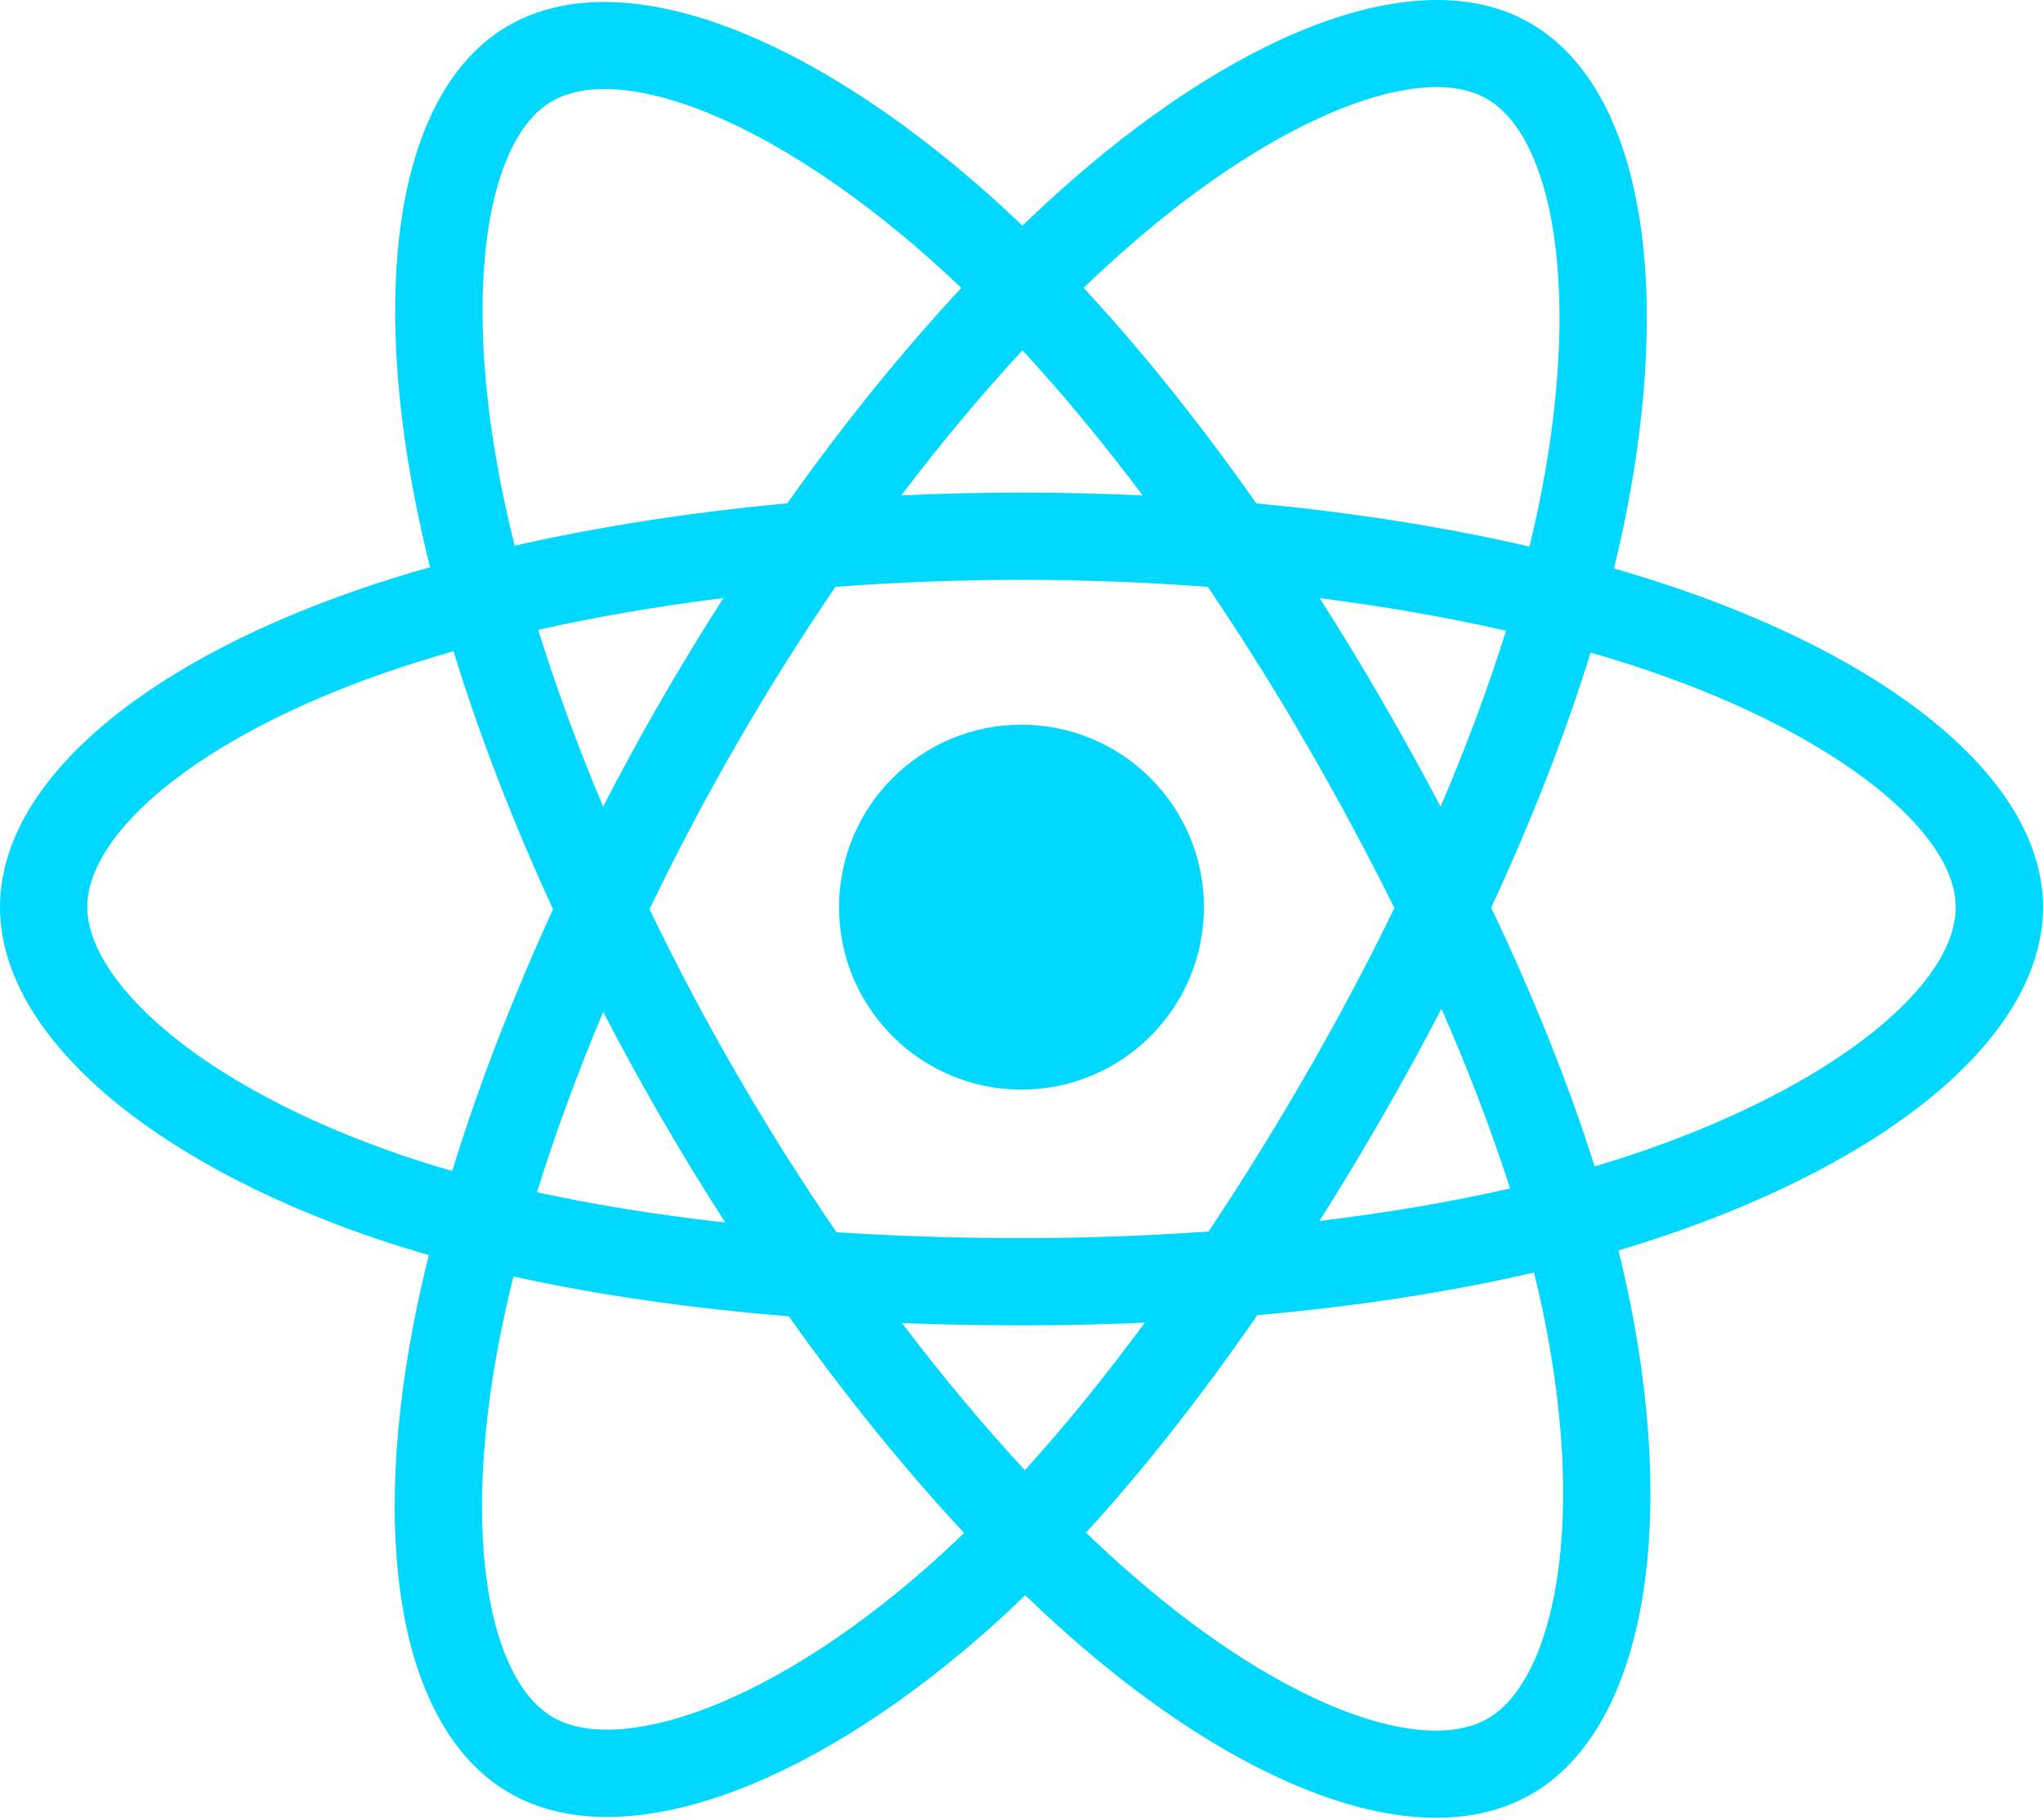
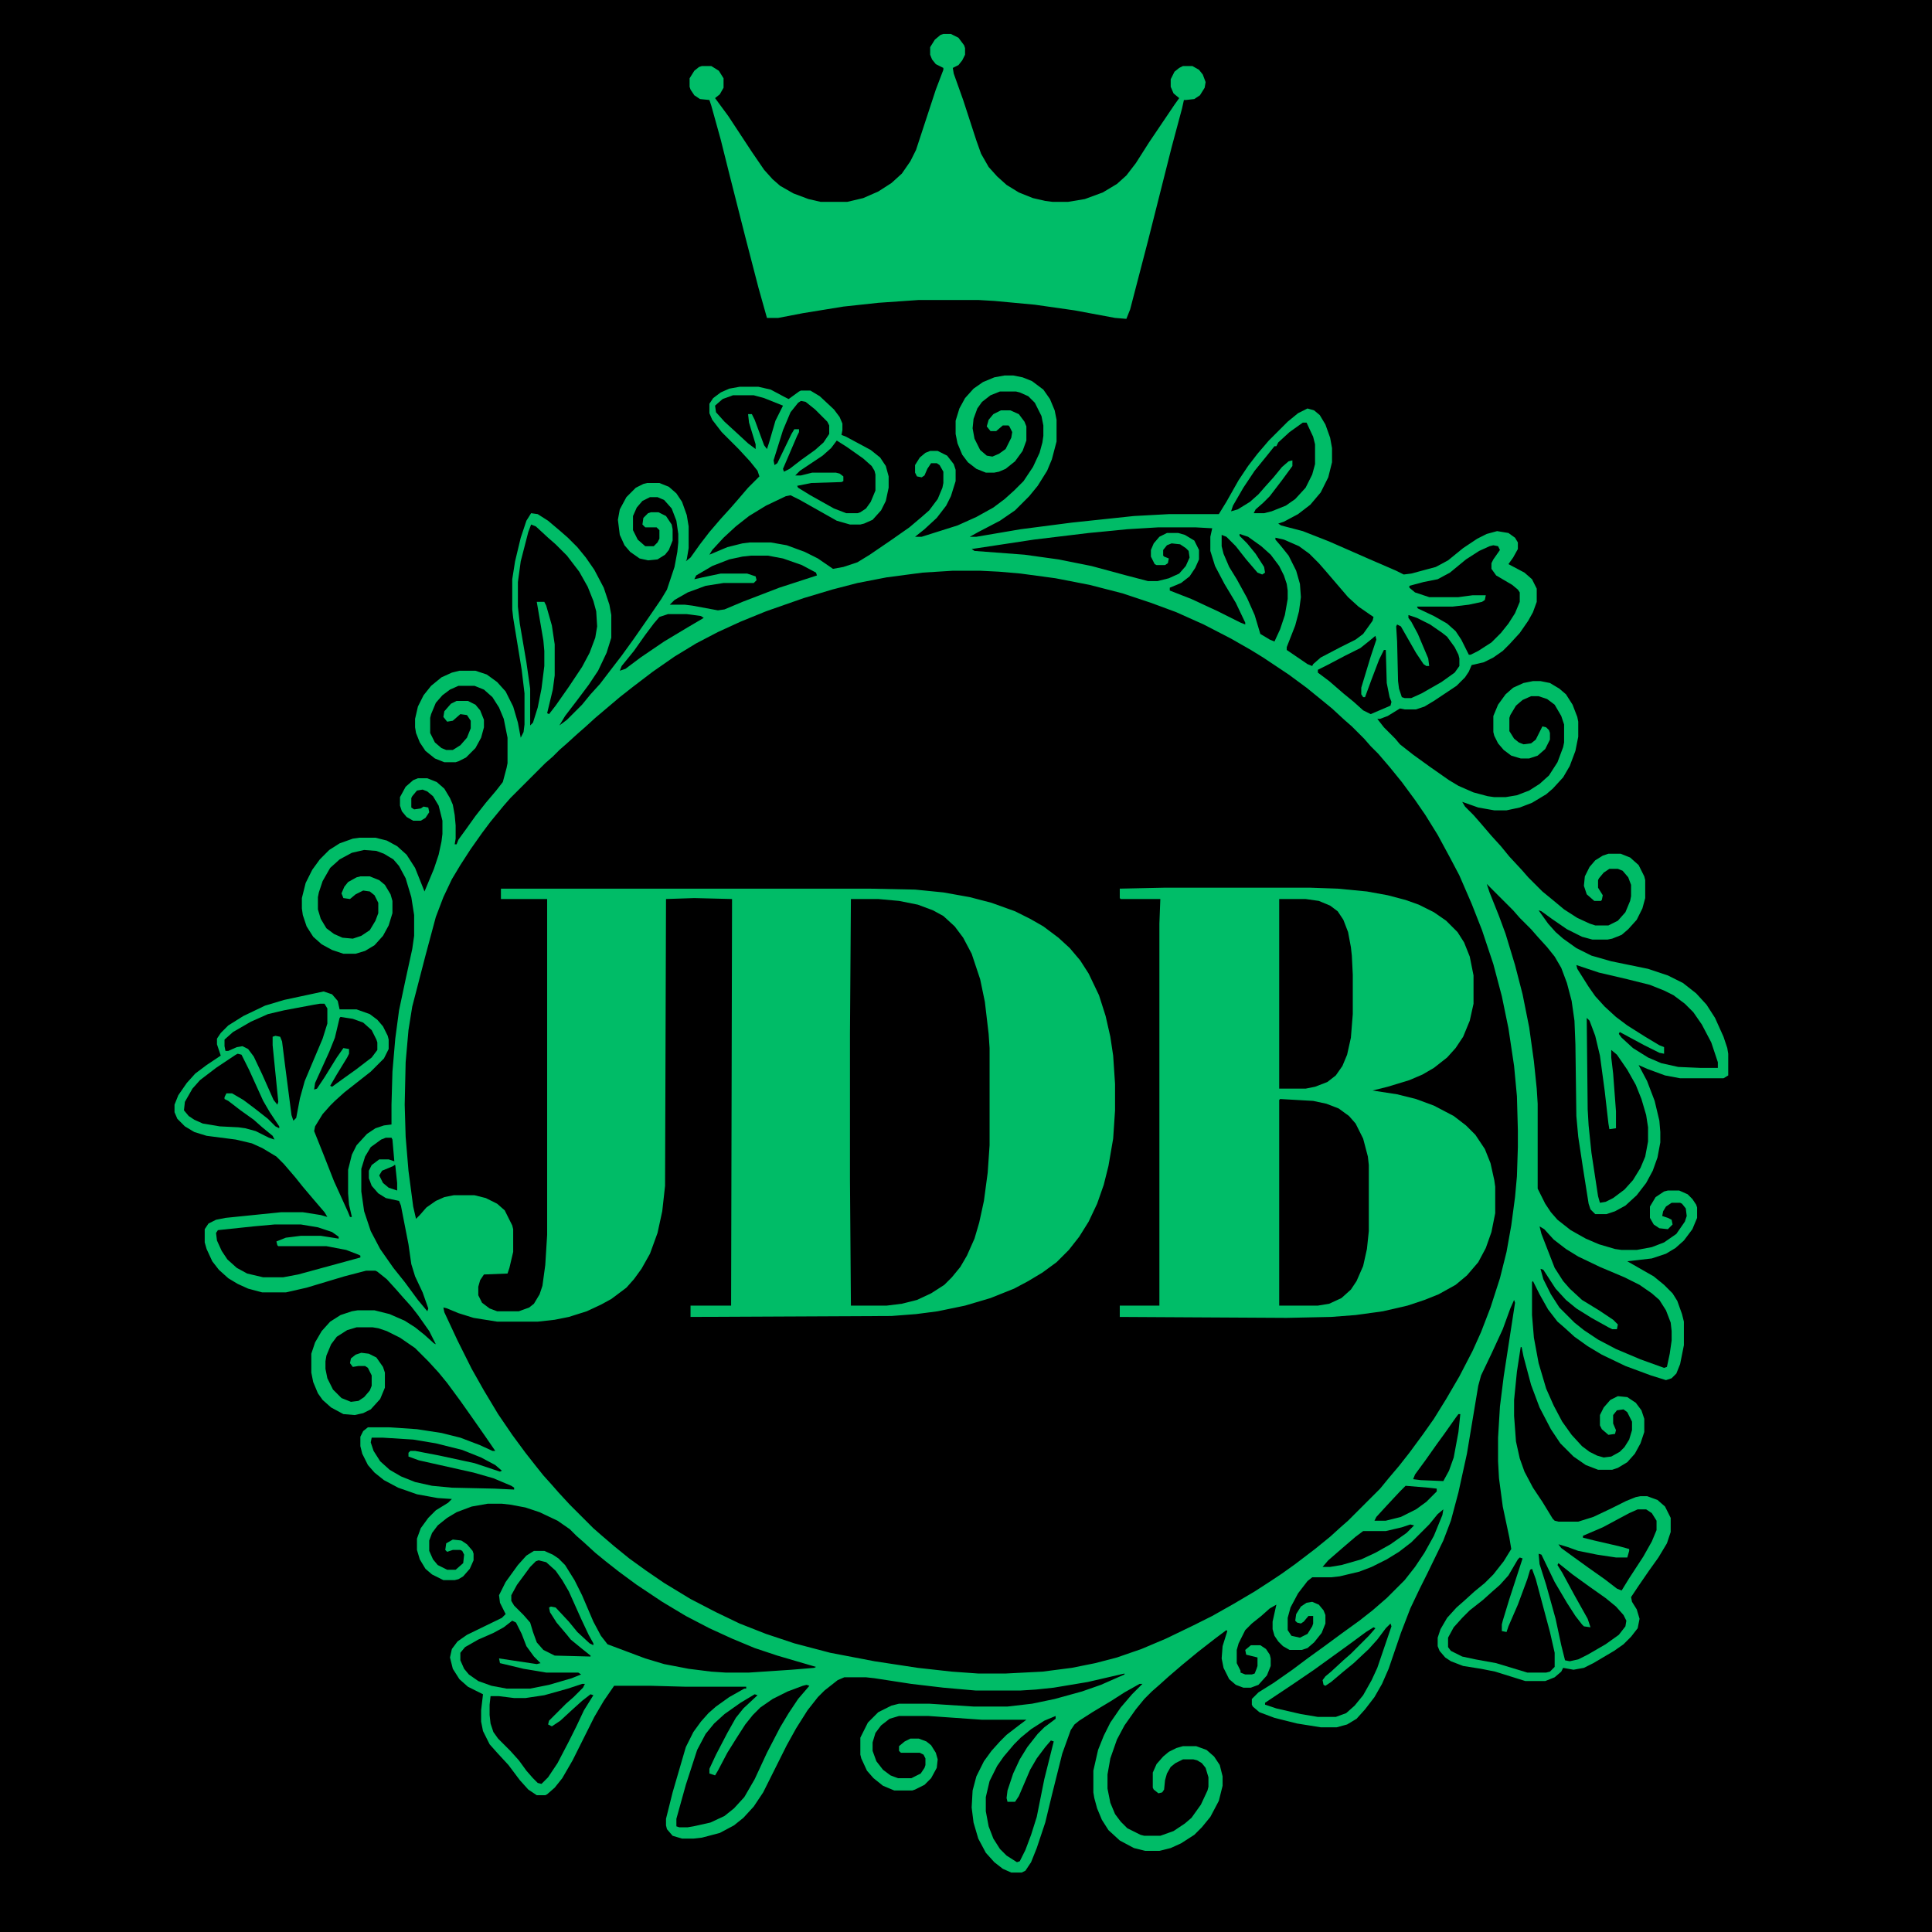
- <svg xmlns="http://www.w3.org/2000/svg" aria-hidden="true" role="img" class="iconify iconify--logos" width="35.93" height="32" preserveAspectRatio="xMidYMid meet" viewBox="0 0 256 228">
-   <path fill="#00D8FF" d="M210.483 73.824a171.49 171.49 0 0 0-8.24-2.597c.465-1.9.893-3.777 1.273-5.621c6.238-30.281 2.16-54.676-11.769-62.708c-13.355-7.7-35.196.329-57.254 19.526a171.23 171.23 0 0 0-6.375 5.848a155.866 155.866 0 0 0-4.241-3.917C100.759 3.829 77.587-4.822 63.673 3.233C50.33 10.957 46.379 33.89 51.995 62.588a170.974 170.974 0 0 0 1.892 8.48c-3.28.932-6.445 1.924-9.474 2.98C17.309 83.498 0 98.307 0 113.668c0 15.865 18.582 31.778 46.812 41.427a145.52 145.52 0 0 0 6.921 2.165a167.467 167.467 0 0 0-2.01 9.138c-5.354 28.2-1.173 50.591 12.134 58.266c13.744 7.926 36.812-.22 59.273-19.855a145.567 145.567 0 0 0 5.342-4.923a168.064 168.064 0 0 0 6.92 6.314c21.758 18.722 43.246 26.282 56.54 18.586c13.731-7.949 18.194-32.003 12.4-61.268a145.016 145.016 0 0 0-1.535-6.842c1.62-.48 3.21-.974 4.76-1.488c29.348-9.723 48.443-25.443 48.443-41.52c0-15.417-17.868-30.326-45.517-39.844Zm-6.365 70.984c-1.4.463-2.836.91-4.3 1.345c-3.24-10.257-7.612-21.163-12.963-32.432c5.106-11 9.31-21.767 12.459-31.957c2.619.758 5.16 1.557 7.61 2.4c23.69 8.156 38.14 20.213 38.14 29.504c0 9.896-15.606 22.743-40.946 31.14Zm-10.514 20.834c2.562 12.94 2.927 24.64 1.23 33.787c-1.524 8.219-4.59 13.698-8.382 15.893c-8.067 4.67-25.32-1.4-43.927-17.412a156.726 156.726 0 0 1-6.437-5.87c7.214-7.889 14.423-17.06 21.459-27.246c12.376-1.098 24.068-2.894 34.671-5.345a134.17 134.17 0 0 1 1.386 6.193ZM87.276 214.515c-7.882 2.783-14.16 2.863-17.955.675c-8.075-4.657-11.432-22.636-6.853-46.752a156.923 156.923 0 0 1 1.869-8.499c10.486 2.32 22.093 3.988 34.498 4.994c7.084 9.967 14.501 19.128 21.976 27.15a134.668 134.668 0 0 1-4.877 4.492c-9.933 8.682-19.886 14.842-28.658 17.94ZM50.35 144.747c-12.483-4.267-22.792-9.812-29.858-15.863c-6.35-5.437-9.555-10.836-9.555-15.216c0-9.322 13.897-21.212 37.076-29.293c2.813-.98 5.757-1.905 8.812-2.773c3.204 10.42 7.406 21.315 12.477 32.332c-5.137 11.18-9.399 22.249-12.634 32.792a134.718 134.718 0 0 1-6.318-1.979Zm12.378-84.26c-4.811-24.587-1.616-43.134 6.425-47.789c8.564-4.958 27.502 2.111 47.463 19.835a144.318 144.318 0 0 1 3.841 3.545c-7.438 7.987-14.787 17.08-21.808 26.988c-12.04 1.116-23.565 2.908-34.161 5.309a160.342 160.342 0 0 1-1.76-7.887Zm110.427 27.268a347.8 347.8 0 0 0-7.785-12.803c8.168 1.033 15.994 2.404 23.343 4.08c-2.206 7.072-4.956 14.465-8.193 22.045a381.151 381.151 0 0 0-7.365-13.322Zm-45.032-43.861c5.044 5.465 10.096 11.566 15.065 18.186a322.04 322.04 0 0 0-30.257-.006c4.974-6.559 10.069-12.652 15.192-18.18ZM82.802 87.83a323.167 323.167 0 0 0-7.227 13.238c-3.184-7.553-5.909-14.98-8.134-22.152c7.304-1.634 15.093-2.97 23.209-3.984a321.524 321.524 0 0 0-7.848 12.897Zm8.081 65.352c-8.385-.936-16.291-2.203-23.593-3.793c2.26-7.3 5.045-14.885 8.298-22.6a321.187 321.187 0 0 0 7.257 13.246c2.594 4.48 5.28 8.868 8.038 13.147Zm37.542 31.03c-5.184-5.592-10.354-11.779-15.403-18.433c4.902.192 9.899.29 14.978.29c5.218 0 10.376-.117 15.453-.343c-4.985 6.774-10.018 12.97-15.028 18.486Zm52.198-57.817c3.422 7.8 6.306 15.345 8.596 22.52c-7.422 1.694-15.436 3.058-23.88 4.071a382.417 382.417 0 0 0 7.859-13.026a347.403 347.403 0 0 0 7.425-13.565Zm-16.898 8.101a358.557 358.557 0 0 1-12.281 19.815a329.4 329.4 0 0 1-23.444.823c-7.967 0-15.716-.248-23.178-.732a310.202 310.202 0 0 1-12.513-19.846h.001a307.41 307.41 0 0 1-10.923-20.627a310.278 310.278 0 0 1 10.89-20.637l-.001.001a307.318 307.318 0 0 1 12.413-19.761c7.613-.576 15.42-.876 23.31-.876H128c7.926 0 15.743.303 23.354.883a329.357 329.357 0 0 1 12.335 19.695a358.489 358.489 0 0 1 11.036 20.54a329.472 329.472 0 0 1-11 20.722Zm22.56-122.124c8.572 4.944 11.906 24.881 6.52 51.026c-.344 1.668-.73 3.367-1.15 5.09c-10.622-2.452-22.155-4.275-34.23-5.408c-7.034-10.017-14.323-19.124-21.64-27.008a160.789 160.789 0 0 1 5.888-5.4c18.9-16.447 36.564-22.941 44.612-18.3ZM128 90.808c12.625 0 22.86 10.235 22.86 22.86s-10.235 22.86-22.86 22.86s-22.86-10.235-22.86-22.86s10.235-22.86 22.86-22.86Z" />
+ <svg xmlns="http://www.w3.org/2000/svg" version="1.1" viewBox="0 0 2048 2048" width="1280" height="1280">
+   <path transform="translate(0)" d="m0 0h2048v2048h-2048z" />
+   <path transform="translate(1065,398)" d="m0 0h9l10 2 10 4 12 9 7 10 5 12 2 10v23l-5 19-5 12-10 16-9 11-15 15-16 11-23 12-9 5h7l47-8 54-7 66-7 37-2h53l8-13 13-23 10-15 10-13 12-14 20-20 11-9 10-5 7 2 6 5 6 10 5 14 2 11v15l-4 16-8 16-11 13-13 10-15 8-6 2 3 2 23 6 28 11 41 18 30 13 8 4 8-1 26-7 13-7 16-13 15-10 10-5 11-3 12 2 7 5 3 5v7l-5 9-5 7 17 9 8 7 5 10v14l-4 11-5 9-9 13-11 12-7 7-10 7-10 5-13 3-3 7-4 6-9 9-24 16-10 6-9 3h-12l-5-1-13 8-8 3h-3l7 9 12 12 5 6 14 11 18 13 20 14 10 6 16 7 15 4 7 1h12l12-2 13-5 11-7 10-9 9-14 6-16 1-5v-19l-3-9-7-12-8-6-9-3h-8l-9 4-7 6-6 10-1 3v14l5 8 5 4 5 2 8-1 5-4 7-14 4 1 3 3 1 3v7l-5 10-8 7-9 3h-9l-10-3-8-6-6-7-4-8-1-4v-17l5-12 8-11 8-7 11-5 10-2h8l10 2 10 6 7 6 7 11 5 13 1 5v16l-3 15-6 16-7 12-11 12-7 6-15 9-13 5-14 3h-13l-17-3-17-6 3 5 9 9 7 8 12 14 10 11 9 11 13 14 7 8 15 15 11 9 12 10 14 9 13 6 6 2h14l10-5 8-9 5-12 1-5v-12l-3-8-6-7-5-2h-9l-6 4-5 6-1 2v8l5 8-1 5-1 1h-7l-8-7-3-9 1-10 5-10 6-7 8-5 6-2h13l10 4 9 8 6 12 1 4v19l-3 11-6 12-9 10-7 6-10 4-5 1h-16l-11-3-16-8-16-11-11-8-3-1 10 14 8 9 8 7 14 10 16 8 21 6 39 8 21 7 16 8 14 11 11 12 9 14 9 20 4 12 1 6v23l-5 3h-46l-16-3-19-7-9-4 9 17 8 21 5 21 1 12v11l-3 16-5 14-7 13-10 13-12 11-11 6-9 3h-12l-5-5-2-6-6-38-5-33-2-22-1-76-1-25-3-21-5-19-6-16-7-12-8-10-10-11-7-8-12-12-7-8-28-28 3 9 10 25 7 19 10 33 8 31 7 35 5 36 3 29 1 16v90l8 16 6 9 7 8 14 11 16 9 14 6 17 5 7 1h16l16-3 13-5 13-9 9-13 2-6-1-8-4-5-2-1h-9l-6 4-3 5-1 5 6 2 4 2 1 5-5 5-9-1-6-4-4-7v-12l6-10 9-6 4-1h12l9 4 5 5 4 6 1 3v11l-5 12-9 12-9 8-10 6-15 5-26 3 28 16 11 9 9 9 5 8 5 14 2 8v25l-4 20-4 10-5 5-6 2-16-5-27-10-25-12-15-9-14-10-11-10-7-6-10-13-9-16-7-14-1 1v35l2 24 5 27 8 27 8 18 9 17 10 14 11 12 8 6 8 4 7 2 8-1 9-5 5-5 5-8 3-10v-9l-5-10-4-3-7 1-4 5v9l3 7-1 4-7 1-7-6-2-4v-11l4-8 7-8 8-4 10 1 9 6 6 8 3 9v14l-4 12-6 11-8 9-10 6-6 2h-15l-13-5-13-9-14-14-10-15-12-23-9-24-8-30-2-10h-1l-4 26-3 30v17l2 27 4 18 5 14 9 17 10 15 11 18 2 2 4 1h21l16-5 19-9 16-8 10-4 5-1h7l11 4 8 7 6 12v15l-4 12-9 15-10 14-11 16-8 12 1 5 5 8 3 10-2 10-7 9-8 8-10 7-22 13-10 5-11 2-11-2-2 4-7 6-10 4h-21l-32-10-15-3-19-3-13-5-6-4-6-7-2-5v-9l3-9 7-12 10-11 8-7 11-10 11-9 9-9 11-14 8-13-2-12-7-33-4-30-1-18v-25l2-33 4-32 12-78-1-3-4 9-8 22-12 26-11 23-3 11-12 72-9 41-8 30-8 21-17 35-8 16-10 21-10 26-13 38-7 16-8 14-10 13-9 10-10 6-11 3h-17l-25-4-24-6-16-6-7-6-1-2v-6l7-7 16-10 20-14 16-12 18-13 19-14 18-13 14-11 15-13 19-19 11-14 10-15 10-18 9-22 1-6-6 5-9 11-19 19-13 10-13 8-16 8-13 5-21 5-9 1h-20l-5 4-10 13-8 15-3 11v13l4 6 9 2 8-4 5-8 1-3v-8h-5l-5 6-3 2-4-1-2-2 1-7 5-8 6-4 6-1 7 3 5 6 2 5v9l-4 10-8 10-7 6-6 2h-13l-7-4-5-5-4-6-2-7v-8l4-18-7 4-9 8-10 8-7 7-7 14-2 7v14l4 8v2l5 2h7l3-1 2-5 1-3v-9l-12-3-1-5 6-5h10l6 4 4 6 1 4v8l-4 10-9 10-8 3h-8l-8-3-7-6-6-12-2-10 1-13 5-16-1-1-12 9-18 14-17 14-14 12-10 9-8 7-8 8-9 11-12 17-8 15-7 20-3 17v15l3 15 5 12 6 8 7 7 14 7 4 1h17l14-5 12-8 7-6 10-14 7-15 1-4v-10l-3-10-4-5-5-3-4-1h-11l-8 4-5 4-4 7-2 7-1 10-2 3-4 1-5-4-1-2v-16l4-9 7-8 6-5 8-4 7-2h14l11 4 8 7 6 9 3 12v10l-4 16-9 17-9 11-8 8-14 9-11 5-12 3h-15l-12-3-15-8-12-11-7-11-5-12-3-11-1-6v-23l5-22 6-15 7-14 11-16 12-14 11-11h-3l-16 9-14 9-20 12-14 9-5 4-4 6-9 25-11 44-7 29-9 27-6 15-6 9-4 2h-11l-9-4-9-7-9-10-8-15-5-17-2-16 1-18 4-15 8-16 8-11 9-10 7-7 13-10 8-6h-47l-57-4h-31l-10 3-9 7-6 8-3 10v9l4 11 7 9 8 6 8 3h14l10-5 4-6 1-3v-7l-2-4-4-2h-20l-2-2v-5l6-5 6-3h9l8 3 5 4 5 8 2 7-1 9-6 11-7 7-10 5-3 1h-19l-12-5-10-8-7-8-6-13-1-4v-18l8-16 11-11 14-7 8-2h32l47 3h36l26-3 24-5 29-8 20-7 25-11v-1l-39 9-36 6-19 2-16 1h-48l-34-3-34-4-39-6-9-1h-23l-7 3-14 11-7 7-11 14-12 19-10 18-25 50-10 15-11 12-10 8-15 8-19 5-9 1h-12l-10-3-6-7-1-4v-7l7-28 14-48 8-16 8-11 8-9 8-7 14-10 16-9h2v-2h-64l-37-1h-39l-11 16-10 17-23 46-11 19-8 10-8 7-2 1h-9l-9-6-9-10-12-16-12-13-8-9-7-14-2-10v-12l2-17-16-8-9-8-7-11-3-12 2-9 6-8 10-7 37-18 4-4-6-12-1-8 7-14 13-18 9-10 8-5h11l9 4 6 4 7 7 10 16 8 16 12 28 8 15 7 9 40 15 20 6 26 5 24 3 15 1h25l45-3 24-2 2-1-41-12-24-8-24-10-24-11-25-13-25-15-27-18-19-14-14-11-11-9-12-11-8-7-7-7-13-9-19-9-15-5-16-3-9-1h-15l-17 3-16 6-10 6-10 8-6 8-3 8v11l4 9 5 6 10 5h9l8-7 1-9-2-4-2-1h-8l-6 2-2-2 1-7 7-4 9 1 6 4 6 7 1 3v7l-4 9-7 8-5 3-4 1h-12l-12-6-7-6-6-10-3-10v-12l4-11 8-11 8-8 13-8 4-4-15-1-22-4-20-7-15-8-10-8-7-8-6-12-2-8v-10l3-6 5-4h22l30 2 26 4 20 5 21 8 13 6h3l-11-16-14-20-12-17-14-19-9-11-11-12-14-14-16-11-14-7-9-3-6-1h-17l-10 3-11 7-6 8-5 12-1 6v8l2 10 6 12 9 9 10 4 8-1 6-4 6-7 2-5v-11l-4-8-3-2h-7l-6 1-3-4 1-5 5-4 6-2 8 1 8 4 7 10 2 6v16l-5 12-10 11-8 4-9 2-12-1-13-7-9-8-5-7-5-12-2-10v-20l4-12 7-12 9-10 11-7 12-4 6-1h18l16 4 16 7 11 7 10 8 10 9 2 1-7-14-12-17-7-9-9-10-7-8-10-11-10-8-2-1h-10l-23 6-40 12-22 5h-25l-15-4-11-5-10-6-10-9-7-9-6-13-2-7v-14l4-6 8-4 10-2 59-6h23l19 3 7 2-3-5-12-14-11-13-8-10-12-14-8-8-15-9-11-5-17-4-31-4-13-4-10-6-8-8-3-7v-8l4-10 9-13 9-10 12-9 15-10-4-12v-6l4-6 8-8 16-10 23-11 20-6 42-9 9 3 6 7 2 9h18l14 5 8 6 6 7 5 10 1 4v10l-5 10-14 14-28 22-10 9-5 5-8 9-8 13-1 5 10 25 11 28 15 33 2 5h2l-3-13-1-12v-25l4-16 5-10 11-12 9-6 9-3 8-1v-21l1-35 3-35 4-30 7-33 7-32 2-14v-22l-3-19-6-20-7-13-6-7-10-6-8-3-13-1-13 3-13 7-10 9-8 14-4 12-1 5v13l3 10 6 10 8 6 9 4 11 1 9-3 9-6 6-10 3-8v-11l-4-8-5-4-7-1-8 4-6 5-7-1-2-5 3-7 4-5 9-5 4-1h10l10 4 6 5 6 10 2 7v13l-4 13-6 11-9 10-10 6-10 3h-13l-12-4-11-6-9-8-7-11-4-12-1-7v-11l4-16 7-14 8-11 10-10 11-7 14-5 7-1h17l12 3 11 6 10 9 9 14 10 25 10-24 5-15 3-14 1-8v-14l-4-16-6-10-6-5-5-2-6 1-5 6-1 2v10l3 2 7-1 3-2 5 1 1 5-4 6-5 3h-8l-7-4-5-6-2-6v-9l6-11 8-7 5-2h10l10 4 8 7 6 10 3 7 2 11 1 11v14l-1 6h2l2-5 8-11 10-14 11-14 11-13 7-9 4-15 1-5v-27l-4-20-5-12-7-11-9-8-10-4h-17l-9 4-8 6-7 8-5 12-1 4v16l5 10 7 6 5 2h7l8-5 7-8 4-10v-8l-4-6-7-1-8 7-6 1-4-5 1-6 7-8 6-3h12l8 4 5 6 4 10v8l-3 11-6 11-10 10-8 4-3 1h-12l-10-4-10-8-6-9-4-10-1-6v-9l3-13 6-12 8-10 11-9 11-5 8-2h17l12 4 11 8 9 10 8 16 5 17 3 16 3-6 1-8v-33l-3-25-9-55-1-9v-32l3-19 6-25 6-18 5-8 7 1 11 7 13 11 8 7 10 10 9 11 9 13 10 19 6 18 2 11v24l-5 16-9 19-10 15-12 16-13 17-6 10 8-6 16-16 9-11 10-11 13-17 10-13 13-18 16-23 13-19 6-10 8-24 3-16 1-10v-9l-2-14-5-13-8-9-7-3h-8l-8 4-6 7-4 9v15l5 10 8 7h9l4-4 2-4v-9l-3-3h-12l-3-3 1-7 5-5 3-1h8l8 4 6 9 1 5v12l-4 10-4 5-8 5-10 1-9-2-10-7-6-7-5-11-2-16 2-11 7-13 10-10 8-4 4-1h13l10 4 8 7 6 9 5 14 2 12v23l-2 12-1 2 5-4 10-14 10-13 12-14 10-11 7-8 12-14 12-12-2-6-8-10-12-13-18-18-10-13-3-7v-10l4-6 8-6 9-4 11-2h20l13 3 15 8 4 2 11-8 2-1h10l10 6 15 14 6 8 3 7v7l-1 5 5 2 26 14 10 8 6 9 3 11v12l-3 14-5 10-9 10-9 4-4 1h-11l-14-4-39-22-10-5-5 1-21 10-18 11-14 11-13 12-12 13-3 5 19-8 16-4 8-1h22l17 3 19 7 14 7 16 11 11-2 15-5 13-8 22-15 20-14 13-11 8-7 9-12 5-12 1-5v-12l-4-7-3-2h-6l-4 6-3 7-3 2-5-1-2-4v-8l5-8 6-5 5-2h8l10 5 7 9 2 6v12l-5 16-5 10-10 13-13 12-10 8h7l38-12 20-9 18-10 12-9 10-9 10-10 10-15 7-15 3-11 1-7v-11l-2-10-7-14-7-7-9-4-4-1h-17l-10 4-9 7-5 7-4 11-1 10 2 11 6 12 7 6 6 1 7-3 7-5 6-12 1-6-3-6-1-1h-6l-7 6h-6l-4-5 2-7 5-6 8-4h10l9 4 6 8 2 5v15l-4 11-8 11-10 8-7 3-5 1h-9l-10-4-9-7-6-8-5-12-2-10v-14l4-13 6-11 9-10 10-7 12-5z" />
+   <path transform="translate(1065,398)" d="m0 0h9l10 2 10 4 12 9 7 10 5 12 2 10v23l-5 19-5 12-10 16-9 11-15 15-16 11-23 12-9 5h7l47-8 54-7 66-7 37-2h53l8-13 13-23 10-15 10-13 12-14 20-20 11-9 10-5 7 2 6 5 6 10 5 14 2 11v15l-4 16-8 16-11 13-13 10-15 8-6 2 3 2 23 6 28 11 41 18 30 13 8 4 8-1 26-7 13-7 16-13 15-10 10-5 11-3 12 2 7 5 3 5v7l-5 9-5 7 17 9 8 7 5 10v14l-4 11-5 9-9 13-11 12-7 7-10 7-10 5-13 3-3 7-4 6-9 9-24 16-10 6-9 3h-12l-5-1-13 8-8 3h-3l7 9 12 12 5 6 14 11 18 13 20 14 10 6 16 7 15 4 7 1h12l12-2 13-5 11-7 10-9 9-14 6-16 1-5v-19l-3-9-7-12-8-6-9-3h-8l-9 4-7 6-6 10-1 3v14l5 8 5 4 5 2 8-1 5-4 7-14 4 1 3 3 1 3v7l-5 10-8 7-9 3h-9l-10-3-8-6-6-7-4-8-1-4v-17l5-12 8-11 8-7 11-5 10-2h8l10 2 10 6 7 6 7 11 5 13 1 5v16l-3 15-6 16-7 12-11 12-7 6-15 9-13 5-14 3h-13l-17-3-17-6 3 5 9 9 7 8 12 14 10 11 9 11 13 14 7 8 15 15 11 9 12 10 14 9 13 6 6 2h14l10-5 8-9 5-12 1-5v-12l-3-8-6-7-5-2h-9l-6 4-5 6-1 2v8l5 8-1 5-1 1h-7l-8-7-3-9 1-10 5-10 6-7 8-5 6-2h13l10 4 9 8 6 12 1 4v19l-3 11-6 12-9 10-7 6-10 4-5 1h-16l-11-3-16-8-16-11-11-8-3-1 10 14 8 9 8 7 14 10 16 8 21 6 39 8 21 7 16 8 14 11 11 12 9 14 9 20 4 12 1 6v23l-5 3h-46l-16-3-19-7-9-4 9 17 8 21 5 21 1 12v11l-3 16-5 14-7 13-10 13-12 11-11 6-9 3h-12l-5-5-2-6-6-38-5-33-2-22-1-76-1-25-3-21-5-19-6-16-7-12-8-10-10-11-7-8-12-12-7-8-28-28 3 9 10 25 7 19 10 33 8 31 7 35 5 36 3 29 1 16v90l8 16 6 9 7 8 14 11 16 9 14 6 17 5 7 1h16l16-3 13-5 13-9 9-13 2-6-1-8-4-5-2-1h-9l-6 4-3 5-1 5 6 2 4 2 1 5-5 5-9-1-6-4-4-7v-12l6-10 9-6 4-1h12l9 4 5 5 4 6 1 3v11l-5 12-9 12-9 8-10 6-15 5-26 3 28 16 11 9 9 9 5 8 5 14 2 8v25l-4 20-4 10-5 5-6 2-16-5-27-10-25-12-15-9-14-10-11-10-7-6-10-13-9-16-7-14-1 1v35l2 24 5 27 8 27 8 18 9 17 10 14 11 12 8 6 8 4 7 2 8-1 9-5 5-5 5-8 3-10v-9l-5-10-4-3-7 1-4 5v9l3 7-1 4-7 1-7-6-2-4v-11l4-8 7-8 8-4 10 1 9 6 6 8 3 9v14l-4 12-6 11-8 9-10 6-6 2h-15l-13-5-13-9-14-14-10-15-12-23-9-24-8-30-2-10h-1l-4 26-3 30v17l2 27 4 18 5 14 9 17 10 15 11 18 2 2 4 1h21l16-5 19-9 16-8 10-4 5-1h7l11 4 8 7 6 12v15l-4 12-9 15-10 14-11 16-8 12 1 5 5 8 3 10-2 10-7 9-8 8-10 7-22 13-10 5-11 2-11-2-2 4-7 6-10 4h-21l-32-10-15-3-19-3-13-5-6-4-6-7-2-5v-9l3-9 7-12 10-11 8-7 11-10 11-9 9-9 11-14 8-13-2-12-7-33-4-30-1-18v-25l2-33 4-32 12-78-1-3-4 9-8 22-12 26-11 23-3 11-12 72-9 41-8 30-8 21-17 35-8 16-10 21-10 26-13 38-7 16-8 14-10 13-9 10-10 6-11 3h-17l-25-4-24-6-16-6-7-6-1-2v-6l7-7 16-10 20-14 16-12 18-13 19-14 18-13 14-11 15-13 19-19 11-14 10-15 10-18 9-22 1-6-6 5-9 11-19 19-13 10-13 8-16 8-13 5-21 5-9 1h-20l-5 4-10 13-8 15-3 11v13l4 6 9 2 8-4 5-8 1-3v-8h-5l-5 6-3 2-4-1-2-2 1-7 5-8 6-4 6-1 7 3 5 6 2 5v9l-4 10-8 10-7 6-6 2h-13l-7-4-5-5-4-6-2-7v-8l4-18-7 4-9 8-10 8-7 7-7 14-2 7v14l4 8v2l5 2h7l3-1 2-5 1-3v-9l-12-3-1-5 6-5h10l6 4 4 6 1 4v8l-4 10-9 10-8 3h-8l-8-3-7-6-6-12-2-10 1-13 5-16-1-1-12 9-18 14-17 14-14 12-10 9-8 7-8 8-9 11-12 17-8 15-7 20-3 17v15l3 15 5 12 6 8 7 7 14 7 4 1h17l14-5 12-8 7-6 10-14 7-15 1-4v-10l-3-10-4-5-5-3-4-1h-11l-8 4-5 4-4 7-2 7-1 10-2 3-4 1-5-4-1-2v-16l4-9 7-8 6-5 8-4 7-2h14l11 4 8 7 6 9 3 12v10l-4 16-9 17-9 11-8 8-14 9-11 5-12 3h-15l-12-3-15-8-12-11-7-11-5-12-3-11-1-6v-23l5-22 6-15 7-14 11-16 12-14 11-11h-3l-16 9-14 9-20 12-14 9-5 4-4 6-9 25-11 44-7 29-9 27-6 15-6 9-4 2h-11l-9-4-9-7-9-10-8-15-5-17-2-16 1-18 4-15 8-16 8-11 9-10 7-7 13-10 8-6h-47l-57-4h-31l-10 3-9 7-6 8-3 10v9l4 11 7 9 8 6 8 3h14l10-5 4-6 1-3v-7l-2-4-4-2h-20l-2-2v-5l6-5 6-3h9l8 3 5 4 5 8 2 7-1 9-6 11-7 7-10 5-3 1h-19l-12-5-10-8-7-8-6-13-1-4v-18l8-16 11-11 14-7 8-2h32l47 3h36l26-3 24-5 29-8 20-7 25-11v-1l-39 9-36 6-19 2-16 1h-48l-34-3-34-4-39-6-9-1h-23l-7 3-14 11-7 7-11 14-12 19-10 18-25 50-10 15-11 12-10 8-15 8-19 5-9 1h-12l-10-3-6-7-1-4v-7l7-28 14-48 8-16 8-11 8-9 8-7 14-10 16-9h2v-2h-64l-37-1h-39l-11 16-10 17-23 46-11 19-8 10-8 7-2 1h-9l-9-6-9-10-12-16-12-13-8-9-7-14-2-10v-12l2-17-16-8-9-8-7-11-3-12 2-9 6-8 10-7 37-18 4-4-6-12-1-8 7-14 13-18 9-10 8-5h11l9 4 6 4 7 7 10 16 8 16 12 28 8 15 7 9 40 15 20 6 26 5 24 3 15 1h25l45-3 24-2 2-1-41-12-24-8-24-10-24-11-25-13-25-15-27-18-19-14-14-11-11-9-12-11-8-7-7-7-13-9-19-9-15-5-16-3-9-1h-15l-17 3-16 6-10 6-10 8-6 8-3 8v11l4 9 5 6 10 5h9l8-7 1-9-2-4-2-1h-8l-6 2-2-2 1-7 7-4 9 1 6 4 6 7 1 3v7l-4 9-7 8-5 3-4 1h-12l-12-6-7-6-6-10-3-10v-12l4-11 8-11 8-8 13-8 4-4-15-1-22-4-20-7-15-8-10-8-7-8-6-12-2-8v-10l3-6 5-4h22l30 2 26 4 20 5 21 8 13 6h3l-11-16-14-20-12-17-14-19-9-11-11-12-14-14-16-11-14-7-9-3-6-1h-17l-10 3-11 7-6 8-5 12-1 6v8l2 10 6 12 9 9 10 4 8-1 6-4 6-7 2-5v-11l-4-8-3-2h-7l-6 1-3-4 1-5 5-4 6-2 8 1 8 4 7 10 2 6v16l-5 12-10 11-8 4-9 2-12-1-13-7-9-8-5-7-5-12-2-10v-20l4-12 7-12 9-10 11-7 12-4 6-1h18l16 4 16 7 11 7 10 8 10 9 2 1-7-14-12-17-7-9-9-10-7-8-10-11-10-8-2-1h-10l-23 6-40 12-22 5h-25l-15-4-11-5-10-6-10-9-7-9-6-13-2-7v-14l4-6 8-4 10-2 59-6h23l19 3 7 2-3-5-12-14-11-13-8-10-12-14-8-8-15-9-11-5-17-4-31-4-13-4-10-6-8-8-3-7v-8l4-10 9-13 9-10 12-9 15-10-4-12v-6l4-6 8-8 16-10 23-11 20-6 42-9 9 3 6 7 2 9h18l14 5 8 6 6 7 5 10 1 4v10l-5 10-14 14-28 22-10 9-5 5-8 9-8 13-1 5 10 25 11 28 15 33 2 5h2l-3-13-1-12v-25l4-16 5-10 11-12 9-6 9-3 8-1v-21l1-35 3-35 4-30 7-33 7-32 2-14v-22l-3-19-6-20-7-13-6-7-10-6-8-3-13-1-13 3-13 7-10 9-8 14-4 12-1 5v13l3 10 6 10 8 6 9 4 11 1 9-3 9-6 6-10 3-8v-11l-4-8-5-4-7-1-8 4-6 5-7-1-2-5 3-7 4-5 9-5 4-1h10l10 4 6 5 6 10 2 7v13l-4 13-6 11-9 10-10 6-10 3h-13l-12-4-11-6-9-8-7-11-4-12-1-7v-11l4-16 7-14 8-11 10-10 11-7 14-5 7-1h17l12 3 11 6 10 9 9 14 10 25 10-24 5-15 3-14 1-8v-14l-4-16-6-10-6-5-5-2-6 1-5 6-1 2v10l3 2 7-1 3-2 5 1 1 5-4 6-5 3h-8l-7-4-5-6-2-6v-9l6-11 8-7 5-2h10l10 4 8 7 6 10 3 7 2 11 1 11v14l-1 6h2l2-5 8-11 10-14 11-14 11-13 7-9 4-15 1-5v-27l-4-20-5-12-7-11-9-8-10-4h-17l-9 4-8 6-7 8-5 12-1 4v16l5 10 7 6 5 2h7l8-5 7-8 4-10v-8l-4-6-7-1-8 7-6 1-4-5 1-6 7-8 6-3h12l8 4 5 6 4 10v8l-3 11-6 11-10 10-8 4-3 1h-12l-10-4-10-8-6-9-4-10-1-6v-9l3-13 6-12 8-10 11-9 11-5 8-2h17l12 4 11 8 9 10 8 16 5 17 3 16 3-6 1-8v-33l-3-25-9-55-1-9v-32l3-19 6-25 6-18 5-8 7 1 11 7 13 11 8 7 10 10 9 11 9 13 10 19 6 18 2 11v24l-5 16-9 19-10 15-12 16-13 17-6 10 8-6 16-16 9-11 10-11 13-17 10-13 13-18 16-23 13-19 6-10 8-24 3-16 1-10v-9l-2-14-5-13-8-9-7-3h-8l-8 4-6 7-4 9v15l5 10 8 7h9l4-4 2-4v-9l-3-3h-12l-3-3 1-7 5-5 3-1h8l8 4 6 9 1 5v12l-4 10-4 5-8 5-10 1-9-2-10-7-6-7-5-11-2-16 2-11 7-13 10-10 8-4 4-1h13l10 4 8 7 6 9 5 14 2 12v23l-2 12-1 2 5-4 10-14 10-13 12-14 10-11 7-8 12-14 12-12-2-6-8-10-12-13-18-18-10-13-3-7v-10l4-6 8-6 9-4 11-2h20l13 3 15 8 4 2 11-8 2-1h10l10 6 15 14 6 8 3 7v7l-1 5 5 2 26 14 10 8 6 9 3 11v12l-3 14-5 10-9 10-9 4-4 1h-11l-14-4-39-22-10-5-5 1-21 10-18 11-14 11-13 12-12 13-3 5 19-8 16-4 8-1h22l17 3 19 7 14 7 16 11 11-2 15-5 13-8 22-15 20-14 13-11 8-7 9-12 5-12 1-5v-12l-4-7-3-2h-6l-4 6-3 7-3 2-5-1-2-4v-8l5-8 6-5 5-2h8l10 5 7 9 2 6v12l-5 16-5 10-10 13-13 12-10 8h7l38-12 20-9 18-10 12-9 10-9 10-10 10-15 7-15 3-11 1-7v-11l-2-10-7-14-7-7-9-4-4-1h-17l-10 4-9 7-5 7-4 11-1 10 2 11 6 12 7 6 6 1 7-3 7-5 6-12 1-6-3-6-1-1h-6l-7 6h-6l-4-5 2-7 5-6 8-4h10l9 4 6 8 2 5v15l-4 11-8 11-10 8-7 3-5 1h-9l-10-4-9-7-6-8-5-12-2-10v-14l4-13 6-11 9-10 10-7 12-5zm-55 207-32 2-38 5-31 6-27 7-30 9-40 14-27 11-24 11-23 12-23 14-23 16-21 16-14 11-26 22-11 10-8 7-11 10-8 7-7 7-8 7-37 37-7 8-14 17-9 12-12 17-11 17-9 15-9 19-8 21-11 41-14 54-4 25-3 34-1 45 1 34 3 36 5 38 3 13 4-4 7-8 10-7 9-4 10-2h22l12 3 12 6 8 7 8 16 1 4v24l-4 17-2 6-25 1-4 6-2 7v9l4 8 8 6 8 3h23l11-4 5-4 6-10 3-9 3-22 2-32v-356h-49v-11h390l49 1 30 3 28 5 23 6 25 9 16 8 14 8 16 12 12 11 11 13 9 14 11 23 7 22 5 22 3 20 2 30v28l-2 30-5 29-5 20-7 20-9 19-10 16-11 14-13 13-15 11-15 9-15 8-25 10-27 8-29 6-23 3-26 2-213 1v-12h43l1-431-40-1-30 1-1 304-3 27-5 23-8 22-9 16-8 11-8 9-16 12-11 6-15 7-19 6-15 3-18 2h-43l-25-4-16-5-12-5-4-1 1 5 14 30 15 30 13 23 15 25 15 22 14 19 11 14 8 10 9 10 7 8 12 13 25 25 8 7 14 12 16 13 18 13 19 13 28 17 27 14 25 12 28 11 30 10 38 10 47 9 46 7 36 4 28 2h29l39-2 31-4 25-5 23-6 26-9 26-11 29-14 20-10 23-13 22-13 17-11 12-8 14-10 21-16 16-13 11-10 8-7 34-34 9-11 11-13 11-14 14-19 12-17 13-21 14-24 14-27 9-20 10-26 10-31 7-28 5-28 4-30 2-22 1-31v-18l-1-36-3-32-6-40-7-34-9-34-12-36-11-28-13-30-10-19-13-24-13-21-11-16-14-19-13-16-12-14-8-8-7-8-13-13-8-7-13-12-11-9-16-13-19-14-27-18-13-8-21-12-29-15-29-13-27-10-30-10-35-9-36-7-37-5-23-2-20-1z" fill="#00BC67" />
+   <path transform="translate(1234,941)" d="m0 0h155l29 1 31 3 22 4 19 5 14 5 16 8 13 9 12 12 7 11 6 15 4 20v30l-4 18-7 17-8 12-9 10-14 11-12 7-14 6-23 7-16 4 26 4 20 5 19 7 21 11 13 10 10 10 10 15 6 15 4 18 1 7v28l-4 20-6 17-8 15-12 14-12 10-18 10-15 6-18 6-26 6-29 4-26 2-47 1-177-1v-12h42v-405l1-26h-42l-1-1v-10z" fill="#00BD68" />
+   <path transform="translate(1e3 36)" d="m0 0h8l8 4 6 8 1 3v7l-3 6-4 5-6 3 1 6 10 28 14 43 5 14 8 14 9 10 10 9 13 8 15 6 13 3 8 1h16l18-3 19-7 15-9 10-9 10-13 14-22 27-40 5-7-6-5-3-7v-8l4-8 5-4 4-2h10l7 4 4 5 3 8-1 6-5 8-6 4-9 1h-2l-2 9-11 41-25 99-19 73-4 10-12-1-43-8-42-6-43-4-17-1h-63l-43 3-37 4-43 7-26 5h-12l-9-32-14-54-17-67-9-36-10-36-2-6-10-1-6-4-4-6-1-3v-9l5-8 5-4 3-1h10l8 5 5 8v10l-4 7-5 4 14 19 25 38 13 19 9 10 8 7 14 8 16 6 13 3h28l17-4 16-7 14-9 11-10 9-13 6-12 21-64 8-21v-2l-8-4-4-5-2-5v-8l5-8 6-5z" fill="#00BD68" />
+   <path transform="translate(902,953)" d="m0 0h29l22 2 20 4 16 6 11 6 12 11 9 12 9 17 9 27 5 24 4 34 1 15v103l-2 29-4 30-5 23-5 17-8 18-7 12-9 11-8 8-14 9-15 7-16 4-16 2h-38l-1-134v-154z" />
+   <path transform="translate(1357,1165)" d="m0 0 35 2 14 3 13 5 11 8 7 8 8 16 5 19 1 9v70l-2 19-4 18-7 16-6 9-10 9-13 6-12 2h-41v-218z" />
+   <path transform="translate(1356,953)" d="m0 0h28l14 2 12 5 8 6 6 9 5 13 3 16 1 9 1 20v42l-2 25-4 18-5 12-7 10-9 7-13 5-10 2h-28z" />
+   <path transform="translate(563,556)" d="m0 0 5 2 13 12 8 7 12 12 13 17 9 16 6 15 3 11 1 16-2 12-6 16-8 15-14 21-14 20-7 9-2-1 6-25 2-15v-33l-3-20-6-21-2-4h-8l7 41 1 11v16l-3 24-4 20-5 16-3 3v-39l-4-28-7-41-2-18v-26l3-22 8-31z" />
+   <path transform="translate(1228,559)" d="m0 0h39l18 1-2 9v15l5 16 10 19 12 20 10 21v2l-5-2-24-12-28-13-23-9v-3l12-5 9-7 6-9 4-9v-10l-5-10-10-6-7-2h-12l-8 4-6 7-3 7v7l4 8 2 1h9l3-2 1-5-5-2-1-1v-6l4-5 5-2 9 1 6 4 3 3 1 7-4 9-7 8-11 5-12 3h-10l-23-6-37-10-35-7-36-5-53-4-3-2 66-10 58-7 41-4z" />
+   <path transform="translate(1632,1300)" d="m0 0 5 3 10 11 13 10 13 8 23 11 26 11 16 8 13 9 8 7 7 11 5 13 1 9v10l-2 14-3 14-3 1-25-9-26-11-19-10-15-10-10-8-16-16-9-14-8-16-3-11 3 1 13 20 11 12 11 9 16 10 18 10 4 2h5l1-5-5-5-15-10-18-11-13-12-7-8-9-14-14-36z" />
+   <path transform="translate(855,1786)" d="m0 0 3 1-12 14-10 15-9 15-14 27-13 28-11 19-11 12-10 8-15 7-18 4-6 1h-9l-3-1v-8l10-36 12-37 9-17 9-11 11-10 17-12 15-9 3 1-15 14-8 10-9 16-12 23-7 15v5l6 2 3-5 10-19 10-16 9-14 8-10 8-8 13-9 16-8 16-6z" />
+   <path transform="translate(1611,1651)" d="m0 0 3 1-14 43-7 23-1 4v7l5 1 2-6 10-23 10-27 3-10 2-1 4 11 15 56 5 22v15l-5 5-4 1h-20l-33-10-22-4-14-3-12-6-3-4v-10l6-11 9-10 8-8 14-11 10-9 8-7 9-10 10-17z" />
+   <path transform="translate(1671,1023)" d="m0 0 24 8 30 7 24 6 15 6 10 5 12 9 9 9 9 13 10 19 7 21v6h-19l-23-1-18-4-14-6-16-10-12-11-3-4 1-2 26 14 16 8 5 1v-7l-5-2-15-9-19-12-12-9-12-11-10-11-7-10-12-19z" />
+   <path transform="translate(1682,1079)" d="m0 0 3 3 6 16 5 21 5 37 4 35 1 6 7-1v-18l-3-40-2-17v-8l6 5 11 16 9 16 6 15 5 17 2 13v15l-3 16-5 12-8 13-9 10-12 9-8 4-6 1-2-7-7-46-3-29-1-17z" />
+   <path transform="translate(1583,578)" d="m0 0 5 1 2 4-7 10-2 4v6l5 7 17 10 6 5 2 3v10l-5 12-7 11-8 10-10 10-14 9-8 4h-2l-8-16-6-9-9-8-14-8-17-8-1-2h38l17-2 14-3 3-2 1-5h-14l-15 2h-31l-15-5-6-5v-2l15-4 15-3 13-7 17-14 14-9 11-5z" />
+   <path transform="translate(1352,570)" d="m0 0 9 2 16 7 11 8 10 10 7 8 24 28 11 10 13 9 3 2-1 4-10 14-8 6-16 8-21 11-8 7-1 2-5-2-22-15v-3l9-23 4-15 2-15-1-14-4-14-8-16-8-10-6-7z" />
+   <path transform="translate(617,1785)" d="m0 0h3l-2 4-10 10-8 7-18 18-1 4 4 2 9-6 13-12 10-9 9-7 3 1-10 16-8 17-8 16-12 23-10 15-7 7-4-1-5-5-7-8-8-11-9-10-13-13-5-7-3-9-1-9v-11l1-9h9l16 2h12l20-3 25-7z" />
+   <path transform="translate(339,1064)" d="m0 0h5l3 5v16l-5 16-11 26-8 19-5 18-4 21-3 3-2-6-7-54-3-24-2-5-5-1-3 1v9l6 60-1 3-4-5-12-27-9-19-6-8-6-3-6 1-9 4h-3l-1-5v-7l9-8 19-11 18-8 17-4 32-6z" />
+   <path transform="translate(291,1298)" d="m0 0h28l18 3 15 5 7 5v2l-19-3h-21l-16 2-10 4 1 4 1 1h51l21 4 13 5 2 1v2l-66 18-16 3h-21l-17-4-11-6-10-9-6-9-5-11-1-8 2-3 38-4z" />
+   <path transform="translate(1119,1819)" d="m0 0v3l-12 9-7 7-11 14-8 13-7 15-6 18-1 8 1 4h8l4-6 12-28 7-12 9-12 6-7 3 1-10 40-8 40-6 19-6 16-6 12-3 1-11-7-7-7-7-11-5-13-3-16v-15l4-17 8-16 7-10 11-13 7-7 11-9 14-9z" />
+   <path transform="translate(1474,1721)" d="m0 0 1 3-15 44-6 13-9 16-9 11-9 8-11 4h-19l-18-3-26-6-12-4v-2l30-20 22-15 36-26 19-14 8-5 2 1-7 8-19 19-8 7-13 12-6 5-3 4 1 5 2 1 6-4 13-11 11-9 16-15 9-10 9-12z" />
+   <path transform="translate(571,1654)" d="m0 0 8 2 10 9 7 10 7 12 13 29 8 17 5 9v2l-4-2-13-12-9-11-14-15-5-1-2 1 1 5 7 11 11 13 4 5 11 9 10 8v1l-38-1-12-6-7-8-4-11-3-10-7-8-10-10-3-5v-6l6-11 14-19 6-6z" />
+   <path transform="translate(1631,1647)" d="m0 0 3 1 14 29 13 22 9 14 7 9 2 2 7 1-3-9-14-25-13-24-5-8 1-2 15 12 18 13 17 12 11 9 8 9 3 6-1 6-7 9-14 10-19 11-10 5-9 2-5-1-4-16-6-28-10-36-7-22z" />
+   <path transform="translate(252,1117)" d="m0 0 4 1 8 16 15 33 7 12 10 15v2l-4-2-8-8-14-11-12-9-12-7h-6l-2 4v2l4 2 13 10 14 10 9 8 11 9 2 4-6-2-14-7-11-3-7-1-20-1-18-3-9-4-6-4-5-6 1-9 8-14 8-9 17-13 21-14z" />
+   <path transform="translate(543,1718)" d="m0 0 4 2 6 12 5 13 8 11 7 7-4 1-40-6 1 5 25 6 24 4h34l3 2-10 4-24 7-20 4h-25l-16-3-14-5-10-7-5-6-4-9v-8l5-6 14-8 16-7 11-6z" />
+   <path transform="translate(796,589)" d="m0 0h18l16 3 20 7 15 8 1 3-40 13-39 15-19 8-7 1-27-5-8-1h-16l5-5 14-8 19-7 19-3h32l3-3-1-4-9-3h-28l-19 4-9 2 2-4 17-10 18-7 14-3z" />
+   <path transform="translate(394,1524)" d="m0 0h12l32 2 24 4 28 7 20 8 15 8 7 6-2 1-27-9-37-8-26-5h-5l-2 2v4l11 4 58 13 21 6 19 8 3 2v2l-21-1-45-1-21-2-18-4-15-6-12-7-10-9-7-11-3-9z" />
+   <path transform="translate(1381,448)" d="m0 0h4l7 15 2 8v21l-3 11-7 14-11 12-10 7-15 6-8 2h-11l2-4 8-7 7-7 13-17 11-15v-6l-4 1-7 6-9 11-9 10-7 8-9 8-13 8-7 2 2-6 11-19 12-18 13-16 8-10h2l2-4 12-11z" />
+   <path transform="translate(409,1206)" d="m0 0h6l1 2 2 23-6-2h-10l-8 6-3 6v8l3 8 7 8 8 5 14 3 2 5 8 41 3 21 4 13 8 17 6 17-1 3-10-12-14-19-12-15-14-20-10-19-7-21-3-21v-24l4-13 6-10 11-8z" />
+   <path transform="translate(1314,566)" d="m0 0 9 3 14 10 10 9 9 12 5 10 3 9 1 7v9l-3 17-5 15-6 13-5-2-10-6-6-20-8-18-11-20-8-13-6-14-2-8v-12l5 2 10 10 11 14 12 14 5 2 3-2-1-6-9-14-9-11-8-8z" />
+   <path transform="translate(887,467)" d="m0 0 11 7 17 12 9 8 3 5 1 4v17l-5 12-5 7-6 4-3 1h-12l-13-5-25-14-13-8-1-2 15-3 32-1 2-1v-5l-4-3-4-1h-25l-12 3h-6l5-5 24-16 9-8z" />
+   <path transform="translate(1736,1600)" d="m0 0h9l6 4 5 8v10l-5 12-9 16-15 23-8 13-5-2-13-10-17-12-18-13-11-8-3-4 10 3 11 4 20 4 20 3h12l2-7v-2l-11-3-26-6-12-3v-2l21-9 28-15z" />
+   <path transform="translate(1493,652)" d="m0 0 9 3 14 7 13 9 5 4 8 11 4 8 1 4v8l-5 7-14 10-21 12-11 5h-7l-3-1-3-9-1-8-1-42-1-16 1-2 4 2 16 28 8 12 3 2h3l-1-8-11-26-7-13-3-4z" />
+   <path transform="translate(1458,674)" d="m0 0 1 4-6 18-10 33v7l2 3h2l7-19 8-21 5-10h2l1 35 3 15 2 5-1 4-21 9-8-4-10-9-11-9-15-13-12-9v-3l10-5 19-10 16-8 10-8z" />
+   <path transform="translate(777,419)" d="m0 0h22l11 3 20 8-8 16-7 24-2 6-3-4-10-27-3-6h-4l1 9 7 23v5l-8-6-13-12-12-11-9-10-1-7 8-7z" />
+   <path transform="translate(361,1078)" d="m0 0 13 2 11 4 9 8 5 10 1 3v8l-6 8-17 13-14 10-11 8-2-1 7-12 11-18 2-4v-5l-6-1-7 10-13 21-8 12-3 1 1-7 15-33 6-15 5-21z" />
+   <path transform="translate(849,425)" d="m0 0 5 1 10 8 13 13 2 4v9l-6 9-9 8-14 10-13 10-6 3-1-3 15-35 2-4v-3h-5l-3 5-15 31-3 2-1-5 10-32 8-19 8-10z" />
+   <path transform="translate(1495,1616)" d="m0 0 4 1-8 8-17 12-16 9-15 7-21 6-12 2h-8l6-7 15-13 14-12 8-6h24l17-4z" />
+   <path transform="translate(708,651)" d="m0 0h20l15 2 3 2-17 10-25 15-25 17-16 12-6 2 2-5 13-16 12-17 9-12 6-7z" />
+   <path transform="translate(1546,1499)" d="m0 0h2l-2 19-5 27-5 14-6 11-24-1-8-1 2-5 11-15 12-17 8-11 12-17z" />
+   <path transform="translate(1490,1575)" d="m0 0 24 2 9 1v3l-11 11-11 8-16 8-16 4h-12l2-4 11-12 14-15z" />
+   <path transform="translate(418,1235)" d="m0 0h1l2 19v8l-9-3-6-5-4-8 3-5 12-5z" />
</svg>
